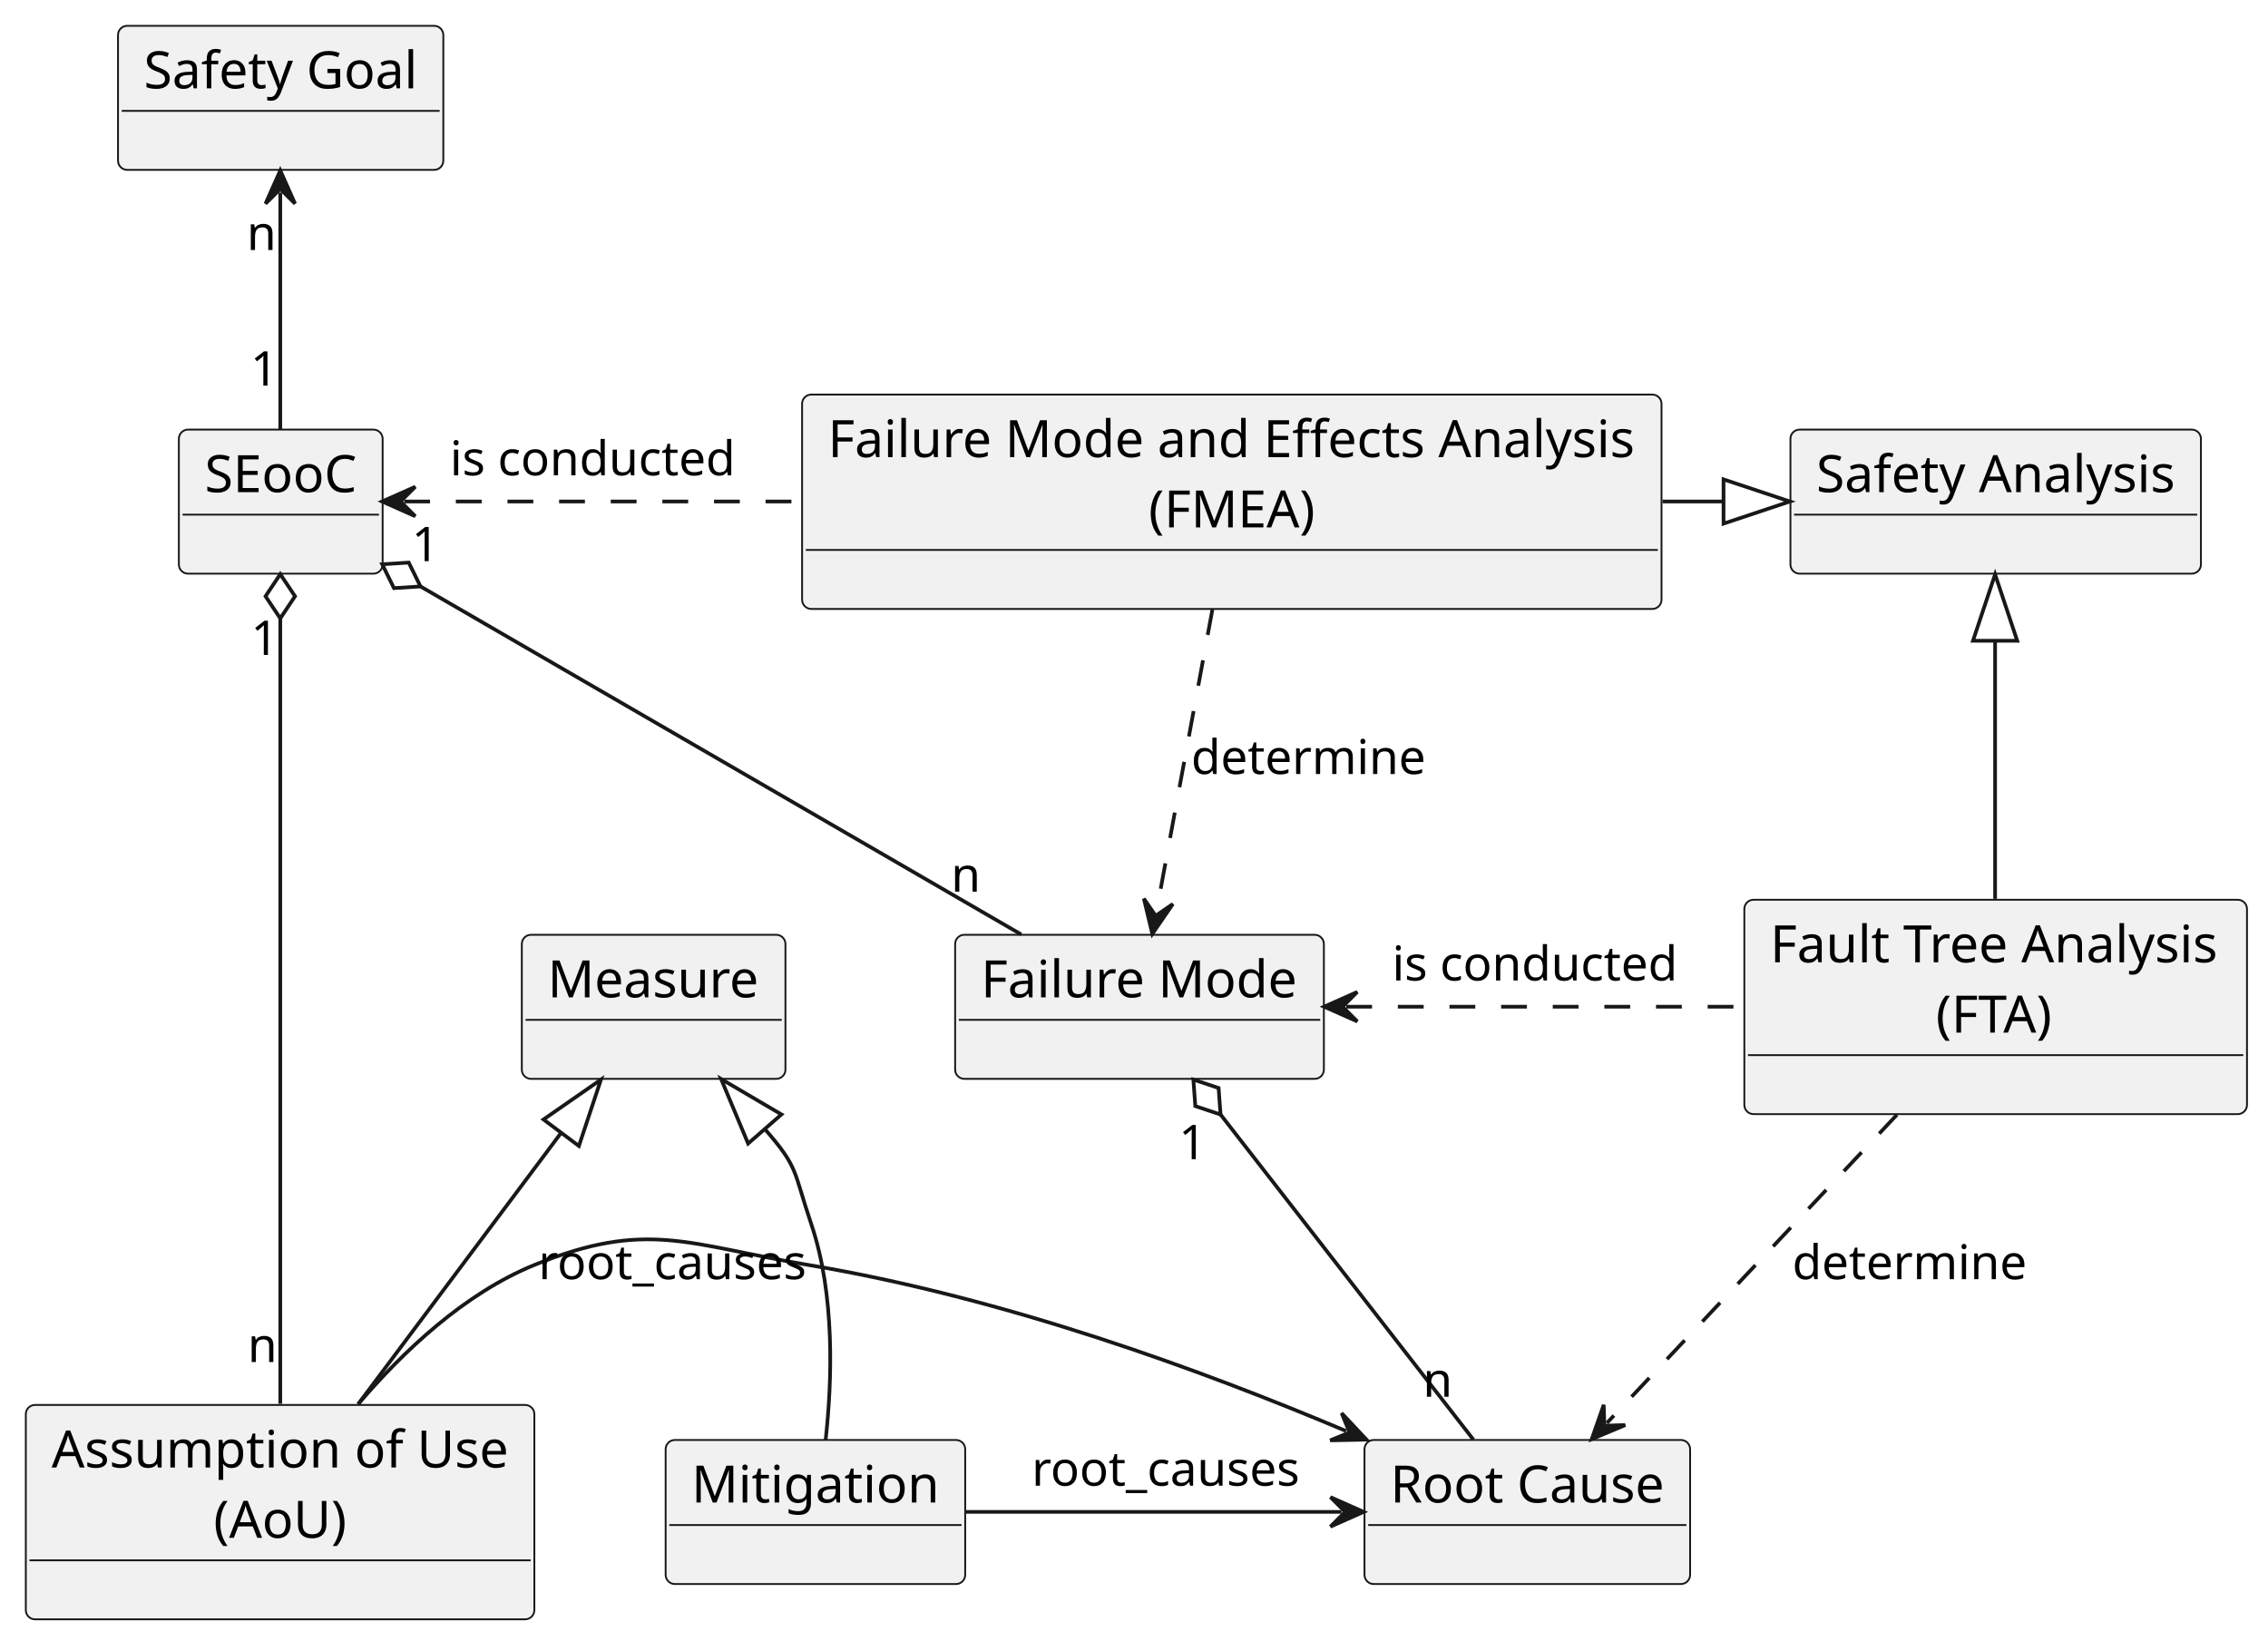
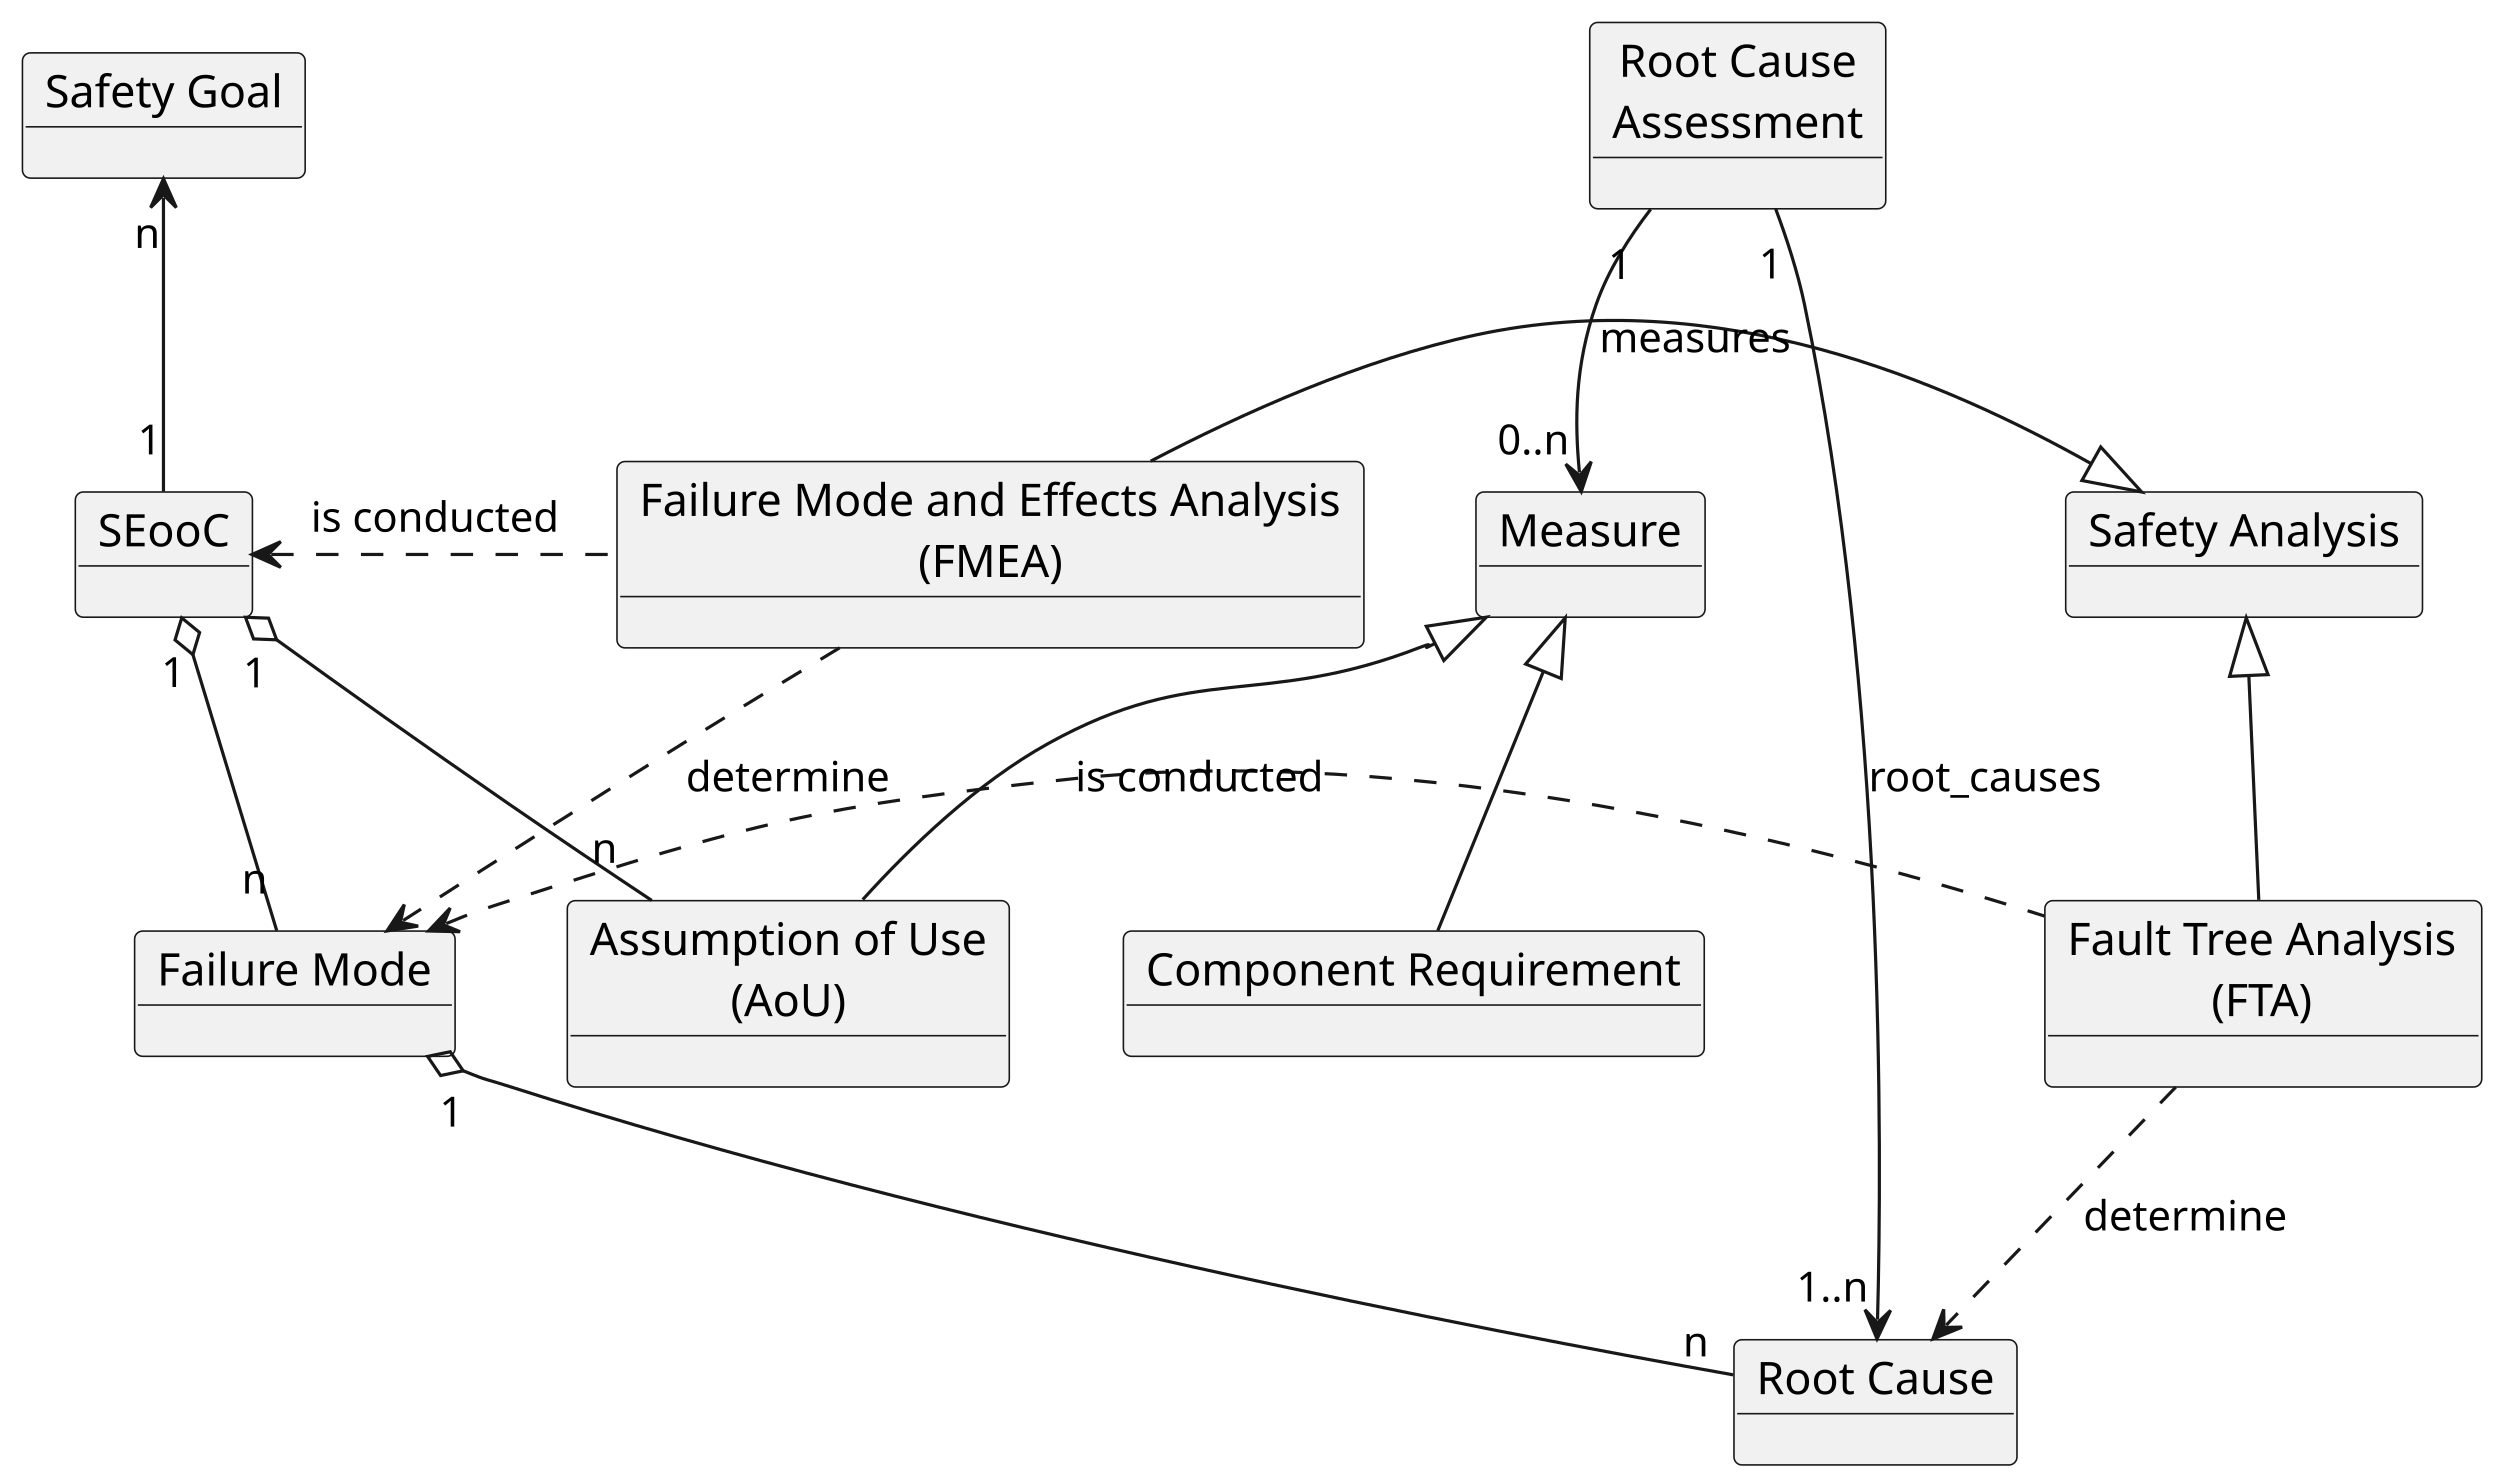
- <svg xmlns="http://www.w3.org/2000/svg" contentStyleType="text/css" data-diagram-type="CLASS" height="445px" preserveAspectRatio="none" style="width:615px;height:445px;background:#FFFFFF;" version="1.1" viewBox="0 0 615 445" width="615px" zoomAndPan="magnify">
+ <svg xmlns="http://www.w3.org/2000/svg" contentStyleType="text/css" data-diagram-type="CLASS" height="463px" preserveAspectRatio="none" style="width:780px;height:463px;background:#FFFFFF;" version="1.1" viewBox="0 0 780 463" width="780px" zoomAndPan="magnify">
  <defs />
  <g>
-     <g class="entity" data-entity="SEooC" data-source-line="15" data-uid="ent0002" id="entity_SEooC">
-       <rect fill="#F1F1F1" height="39.068" rx="2.5" ry="2.5" style="stroke:#181818;stroke-width:0.5;" width="55.258" x="48.5" y="116.5" />
-       <text fill="#000000" font-family="sans-serif" font-size="14" lengthAdjust="spacing" textLength="41.258" x="55.5" y="133.466">SEooC</text>
-       <line style="stroke:#181818;stroke-width:0.5;" x1="49.5" x2="102.758" y1="139.568" y2="139.568" />
+     <g class="entity" data-qualified-name="SEooC" data-source-line="15" id="ent0002">
+       <rect fill="#F1F1F1" height="39.068" rx="2.5" ry="2.5" style="stroke:#181818;stroke-width:0.5;" width="55.258" x="23.5" y="153.5" />
+       <text fill="#000000" font-family="sans-serif" font-size="14" lengthAdjust="spacing" textLength="41.258" x="30.5" y="170.466">SEooC</text>
+       <line style="stroke:#181818;stroke-width:0.5;" x1="24.5" x2="77.758" y1="176.568" y2="176.568" />
    </g>
-     <g class="entity" data-entity="SafetyAnalysis" data-source-line="16" data-uid="ent0003" id="entity_SafetyAnalysis">
-       <rect fill="#F1F1F1" height="39.068" rx="2.5" ry="2.5" style="stroke:#181818;stroke-width:0.5;" width="111.314" x="485.5" y="116.5" />
-       <text fill="#000000" font-family="sans-serif" font-size="14" lengthAdjust="spacing" textLength="97.314" x="492.5" y="133.466">Safety Analysis</text>
-       <line style="stroke:#181818;stroke-width:0.5;" x1="486.5" x2="595.814" y1="139.568" y2="139.568" />
+     <g class="entity" data-qualified-name="SafetyAnalysis" data-source-line="16" id="ent0003">
+       <rect fill="#F1F1F1" height="39.068" rx="2.5" ry="2.5" style="stroke:#181818;stroke-width:0.5;" width="111.314" x="644.5" y="153.5" />
+       <text fill="#000000" font-family="sans-serif" font-size="14" lengthAdjust="spacing" textLength="97.314" x="651.5" y="170.466">Safety Analysis</text>
+       <line style="stroke:#181818;stroke-width:0.5;" x1="645.5" x2="754.814" y1="176.568" y2="176.568" />
    </g>
-     <g class="entity" data-entity="FMEA" data-source-line="17" data-uid="ent0004" id="entity_FMEA">
-       <rect fill="#F1F1F1" height="58.136" rx="2.5" ry="2.5" style="stroke:#181818;stroke-width:0.5;" width="233.043" x="217.5" y="107" />
-       <text fill="#000000" font-family="sans-serif" font-size="14" lengthAdjust="spacing" textLength="219.043" x="224.5" y="123.966">Failure Mode and Effects Analysis</text>
-       <text fill="#000000" font-family="sans-serif" font-size="14" lengthAdjust="spacing" textLength="45.094" x="311.475" y="143.034">(FMEA)</text>
-       <line style="stroke:#181818;stroke-width:0.5;" x1="218.5" x2="449.543" y1="149.136" y2="149.136" />
+     <g class="entity" data-qualified-name="FMEA" data-source-line="17" id="ent0004">
+       <rect fill="#F1F1F1" height="58.136" rx="2.5" ry="2.5" style="stroke:#181818;stroke-width:0.5;" width="233.043" x="192.5" y="144" />
+       <text fill="#000000" font-family="sans-serif" font-size="14" lengthAdjust="spacing" textLength="219.043" x="199.5" y="160.966">Failure Mode and Effects Analysis</text>
+       <text fill="#000000" font-family="sans-serif" font-size="14" lengthAdjust="spacing" textLength="45.094" x="286.475" y="180.034">(FMEA)</text>
+       <line style="stroke:#181818;stroke-width:0.5;" x1="193.5" x2="424.543" y1="186.136" y2="186.136" />
    </g>
-     <g class="entity" data-entity="FTA" data-source-line="18" data-uid="ent0005" id="entity_FTA">
-       <rect fill="#F1F1F1" height="58.136" rx="2.5" ry="2.5" style="stroke:#181818;stroke-width:0.5;" width="136.304" x="473" y="244" />
-       <text fill="#000000" font-family="sans-serif" font-size="14" lengthAdjust="spacing" textLength="122.303" x="480" y="260.966">Fault Tree Analysis</text>
-       <text fill="#000000" font-family="sans-serif" font-size="14" lengthAdjust="spacing" textLength="32.396" x="524.954" y="280.034">(FTA)</text>
-       <line style="stroke:#181818;stroke-width:0.5;" x1="474" x2="608.303" y1="286.136" y2="286.136" />
+     <g class="entity" data-qualified-name="FTA" data-source-line="18" id="ent0005">
+       <rect fill="#F1F1F1" height="58.136" rx="2.5" ry="2.5" style="stroke:#181818;stroke-width:0.5;" width="136.304" x="638" y="281" />
+       <text fill="#000000" font-family="sans-serif" font-size="14" lengthAdjust="spacing" textLength="122.303" x="645" y="297.966">Fault Tree Analysis</text>
+       <text fill="#000000" font-family="sans-serif" font-size="14" lengthAdjust="spacing" textLength="32.396" x="689.954" y="317.034">(FTA)</text>
+       <line style="stroke:#181818;stroke-width:0.5;" x1="639" x2="773.303" y1="323.136" y2="323.136" />
    </g>
-     <g class="entity" data-entity="FailureMode" data-source-line="19" data-uid="ent0006" id="entity_FailureMode">
-       <rect fill="#F1F1F1" height="39.068" rx="2.5" ry="2.5" style="stroke:#181818;stroke-width:0.5;" width="99.988" x="259" y="253.5" />
-       <text fill="#000000" font-family="sans-serif" font-size="14" lengthAdjust="spacing" textLength="85.988" x="266" y="270.466">Failure Mode</text>
-       <line style="stroke:#181818;stroke-width:0.5;" x1="260" x2="357.988" y1="276.568" y2="276.568" />
+     <g class="entity" data-qualified-name="FailureMode" data-source-line="19" id="ent0006">
+       <rect fill="#F1F1F1" height="39.068" rx="2.5" ry="2.5" style="stroke:#181818;stroke-width:0.5;" width="99.988" x="42" y="290.5" />
+       <text fill="#000000" font-family="sans-serif" font-size="14" lengthAdjust="spacing" textLength="85.988" x="49" y="307.466">Failure Mode</text>
+       <line style="stroke:#181818;stroke-width:0.5;" x1="43" x2="140.988" y1="313.568" y2="313.568" />
    </g>
-     <g class="entity" data-entity="RootCause" data-source-line="20" data-uid="ent0007" id="entity_RootCause">
-       <rect fill="#F1F1F1" height="39.068" rx="2.5" ry="2.5" style="stroke:#181818;stroke-width:0.5;" width="88.298" x="370" y="390.5" />
-       <text fill="#000000" font-family="sans-serif" font-size="14" lengthAdjust="spacing" textLength="74.298" x="377" y="407.466">Root Cause</text>
-       <line style="stroke:#181818;stroke-width:0.5;" x1="371" x2="457.298" y1="413.568" y2="413.568" />
+     <g class="entity" data-qualified-name="RootCause" data-source-line="20" id="ent0007">
+       <rect fill="#F1F1F1" height="39.068" rx="2.5" ry="2.5" style="stroke:#181818;stroke-width:0.5;" width="88.298" x="541" y="418" />
+       <text fill="#000000" font-family="sans-serif" font-size="14" lengthAdjust="spacing" textLength="74.298" x="548" y="434.966">Root Cause</text>
+       <line style="stroke:#181818;stroke-width:0.5;" x1="542" x2="628.298" y1="441.068" y2="441.068" />
    </g>
-     <g class="entity" data-entity="SafetyGoal" data-source-line="21" data-uid="ent0008" id="entity_SafetyGoal">
-       <rect fill="#F1F1F1" height="39.068" rx="2.5" ry="2.5" style="stroke:#181818;stroke-width:0.5;" width="88.214" x="32" y="7" />
-       <text fill="#000000" font-family="sans-serif" font-size="14" lengthAdjust="spacing" textLength="74.214" x="39" y="23.966">Safety Goal</text>
-       <line style="stroke:#181818;stroke-width:0.5;" x1="33" x2="119.214" y1="30.068" y2="30.068" />
+     <g class="entity" data-qualified-name="SafetyGoal" data-source-line="21" id="ent0008">
+       <rect fill="#F1F1F1" height="39.068" rx="2.5" ry="2.5" style="stroke:#181818;stroke-width:0.5;" width="88.214" x="7" y="16.5" />
+       <text fill="#000000" font-family="sans-serif" font-size="14" lengthAdjust="spacing" textLength="74.214" x="14" y="33.466">Safety Goal</text>
+       <line style="stroke:#181818;stroke-width:0.5;" x1="8" x2="94.214" y1="39.568" y2="39.568" />
    </g>
-     <g class="entity" data-entity="Measure" data-source-line="22" data-uid="ent0009" id="entity_Measure">
-       <rect fill="#F1F1F1" height="39.068" rx="2.5" ry="2.5" style="stroke:#181818;stroke-width:0.5;" width="71.484" x="141.5" y="253.5" />
-       <text fill="#000000" font-family="sans-serif" font-size="14" lengthAdjust="spacing" textLength="57.484" x="148.5" y="270.466">Measure</text>
-       <line style="stroke:#181818;stroke-width:0.5;" x1="142.5" x2="211.984" y1="276.568" y2="276.568" />
+     <g class="entity" data-qualified-name="Measure" data-source-line="22" id="ent0009">
+       <rect fill="#F1F1F1" height="39.068" rx="2.5" ry="2.5" style="stroke:#181818;stroke-width:0.5;" width="71.484" x="460.5" y="153.5" />
+       <text fill="#000000" font-family="sans-serif" font-size="14" lengthAdjust="spacing" textLength="57.484" x="467.5" y="170.466">Measure</text>
+       <line style="stroke:#181818;stroke-width:0.5;" x1="461.5" x2="530.984" y1="176.568" y2="176.568" />
    </g>
-     <g class="entity" data-entity="Mitigation" data-source-line="23" data-uid="ent0010" id="entity_Mitigation">
-       <rect fill="#F1F1F1" height="39.068" rx="2.5" ry="2.5" style="stroke:#181818;stroke-width:0.5;" width="81.228" x="180.5" y="390.5" />
-       <text fill="#000000" font-family="sans-serif" font-size="14" lengthAdjust="spacing" textLength="67.228" x="187.5" y="407.466">Mitigation</text>
-       <line style="stroke:#181818;stroke-width:0.5;" x1="181.5" x2="260.728" y1="413.568" y2="413.568" />
+     <g class="entity" data-qualified-name="CompReq" data-source-line="23" id="ent0010">
+       <rect fill="#F1F1F1" height="39.068" rx="2.5" ry="2.5" style="stroke:#181818;stroke-width:0.5;" width="181.229" x="350.5" y="290.5" />
+       <text fill="#000000" font-family="sans-serif" font-size="14" lengthAdjust="spacing" textLength="167.229" x="357.5" y="307.466">Component Requirement</text>
+       <line style="stroke:#181818;stroke-width:0.5;" x1="351.5" x2="530.729" y1="313.568" y2="313.568" />
    </g>
-     <g class="entity" data-entity="AoU" data-source-line="24" data-uid="ent0011" id="entity_AoU">
-       <rect fill="#F1F1F1" height="58.136" rx="2.5" ry="2.5" style="stroke:#181818;stroke-width:0.5;" width="137.899" x="7" y="381" />
-       <text fill="#000000" font-family="sans-serif" font-size="14" lengthAdjust="spacing" textLength="123.9" x="14" y="397.966">Assumption of Use</text>
-       <text fill="#000000" font-family="sans-serif" font-size="14" lengthAdjust="spacing" textLength="36.05" x="57.925" y="417.034">(AoU)</text>
-       <line style="stroke:#181818;stroke-width:0.5;" x1="8" x2="143.899" y1="423.136" y2="423.136" />
+     <g class="entity" data-qualified-name="AoU" data-source-line="24" id="ent0011">
+       <rect fill="#F1F1F1" height="58.136" rx="2.5" ry="2.5" style="stroke:#181818;stroke-width:0.5;" width="137.899" x="177" y="281" />
+       <text fill="#000000" font-family="sans-serif" font-size="14" lengthAdjust="spacing" textLength="123.9" x="184" y="297.966">Assumption of Use</text>
+       <text fill="#000000" font-family="sans-serif" font-size="14" lengthAdjust="spacing" textLength="36.05" x="227.925" y="317.034">(AoU)</text>
+       <line style="stroke:#181818;stroke-width:0.5;" x1="178" x2="313.899" y1="323.136" y2="323.136" />
    </g>
-     <g class="link" data-entity-1="FMEA" data-entity-2="SafetyAnalysis" data-source-line="26" data-uid="lnk13" id="link_FMEA_SafetyAnalysis">
-       <path codeLine="26" d="M450.84,136 C462.35,136 455.85,136 467.36,136" fill="none" id="FMEA-to-SafetyAnalysis" style="stroke:#181818;stroke-width:1;" />
-       <polygon fill="none" points="485.36,136,467.36,130,467.36,142,485.36,136" style="stroke:#181818;stroke-width:1;" />
+     <g class="entity" data-qualified-name="Assessment" data-source-line="25" id="ent0012">
+       <rect fill="#F1F1F1" height="58.136" rx="2.5" ry="2.5" style="stroke:#181818;stroke-width:0.5;" width="92.358" x="496" y="7" />
+       <text fill="#000000" font-family="sans-serif" font-size="14" lengthAdjust="spacing" textLength="74.298" x="505.03" y="23.966">Root Cause</text>
+       <text fill="#000000" font-family="sans-serif" font-size="14" lengthAdjust="spacing" textLength="78.358" x="503" y="43.034">Assessment</text>
+       <line style="stroke:#181818;stroke-width:0.5;" x1="497" x2="587.358" y1="49.136" y2="49.136" />
    </g>
-     <g class="link" data-entity-1="SafetyAnalysis" data-entity-2="FTA" data-source-line="27" data-uid="lnk14" id="link_SafetyAnalysis_FTA">
-       <path codeLine="27" d="M541,173.77 C541,196.59 541,217.33 541,243.76" fill="none" id="SafetyAnalysis-backto-FTA" style="stroke:#181818;stroke-width:1;" />
-       <polygon fill="none" points="541,155.77,535,173.77,547,173.77,541,155.77" style="stroke:#181818;stroke-width:1;" />
+     <g class="link" data-entity-1="ent0004" data-entity-2="ent0003" data-link-type="extension" data-source-line="27" id="lnk14">
+       <path codeLine="27" d="M359.02,143.88 C387.69,128.88 424.95,112.16 460.5,104.5 C535.96,88.23 606.929,119.148 652.489,144.688" fill="none" id="FMEA-to-SafetyAnalysis" style="stroke:#181818;stroke-width:1;" />
+       <polygon fill="none" points="668.19,153.49,655.423,139.454,649.555,149.922,668.19,153.49" style="stroke:#181818;stroke-width:1;" />
    </g>
-     <g class="link" data-entity-1="SafetyGoal" data-entity-2="SEooC" data-source-line="29" data-uid="lnk16" id="link_SafetyGoal_SEooC">
-       <path codeLine="29" d="M76,52.23 C76,71.96 76,96.84 76,116.49" fill="none" id="SafetyGoal-backto-SEooC" style="stroke:#181818;stroke-width:1;" />
-       <polygon fill="#181818" points="76,46.23,72,55.23,76,51.23,80,55.23,76,46.23" style="stroke:#181818;stroke-width:1;" />
-       <text fill="#000000" font-family="sans-serif" font-size="13" lengthAdjust="spacing" textLength="8.034" x="66.901" y="67.8">n</text>
-       <text fill="#000000" font-family="sans-serif" font-size="13" lengthAdjust="spacing" textLength="7.436" x="67.913" y="104.561">1</text>
+     <g class="link" data-entity-1="ent0003" data-entity-2="ent0005" data-link-type="extension" data-source-line="28" id="lnk15">
+       <path codeLine="28" d="M701.634,210.752 C702.654,233.572 703.57,254.33 704.74,280.76" fill="none" id="SafetyAnalysis-backto-FTA" style="stroke:#181818;stroke-width:1;" />
+       <polygon fill="none" points="700.83,192.77,695.64,211.02,707.628,210.484,700.83,192.77" style="stroke:#181818;stroke-width:1;" />
    </g>
-     <g class="link" data-entity-1="SEooC" data-entity-2="FMEA" data-source-line="30" data-uid="lnk17" id="link_SEooC_FMEA">
-       <path codeLine="30" d="M109.61,136 C137.1,136 175.2,136 217.48,136" fill="none" id="SEooC-backto-FMEA" style="stroke:#181818;stroke-width:1;stroke-dasharray:7,7;" />
-       <polygon fill="#181818" points="103.61,136,112.61,140,108.61,136,112.61,132,103.61,136" style="stroke:#181818;stroke-width:1;" />
-       <text fill="#000000" font-family="sans-serif" font-size="13" lengthAdjust="spacing" textLength="77.389" x="122" y="128.897">is conducted</text>
+     <g class="link" data-entity-1="ent0008" data-entity-2="ent0002" data-link-type="dependency" data-source-line="30" id="lnk17">
+       <path codeLine="30" d="M51,61.77 C51,87.56 51,127.68 51,153.39" fill="none" id="SafetyGoal-backto-SEooC" style="stroke:#181818;stroke-width:1;" />
+       <polygon fill="#181818" points="51,55.77,47,64.77,51,60.77,55,64.77,51,55.77" style="stroke:#181818;stroke-width:1;" />
+       <text fill="#000000" font-family="sans-serif" font-size="13" lengthAdjust="spacing" textLength="8.034" x="41.901" y="77.35">n</text>
+       <text fill="#000000" font-family="sans-serif" font-size="13" lengthAdjust="spacing" textLength="7.436" x="42.955" y="141.776">1</text>
    </g>
-     <g class="link" data-entity-1="FailureMode" data-entity-2="FTA" data-source-line="31" data-uid="lnk18" id="link_FailureMode_FTA">
-       <path codeLine="31" d="M365.05,273 C398.36,273 436.52,273 472.99,273" fill="none" id="FailureMode-backto-FTA" style="stroke:#181818;stroke-width:1;stroke-dasharray:7,7;" />
-       <polygon fill="#181818" points="359.05,273,368.05,277,364.05,273,368.05,269,359.05,273" style="stroke:#181818;stroke-width:1;" />
-       <text fill="#000000" font-family="sans-serif" font-size="13" lengthAdjust="spacing" textLength="77.389" x="377.5" y="265.897">is conducted</text>
+     <g class="link" data-entity-1="ent0002" data-entity-2="ent0004" data-link-type="dependency" data-source-line="31" id="lnk18">
+       <path codeLine="31" d="M84.61,173 C112.1,173 150.2,173 192.48,173" fill="none" id="SEooC-backto-FMEA" style="stroke:#181818;stroke-width:1;stroke-dasharray:7,7;" />
+       <polygon fill="#181818" points="78.61,173,87.61,177,83.61,173,87.61,169,78.61,173" style="stroke:#181818;stroke-width:1;" />
+       <text fill="#000000" font-family="sans-serif" font-size="13" lengthAdjust="spacing" textLength="77.389" x="97" y="165.897">is conducted</text>
    </g>
-     <g class="link" data-entity-1="FailureMode" data-entity-2="RootCause" data-source-line="32" data-uid="lnk19" id="link_FailureMode_RootCause">
-       <path codeLine="32" d="M330.967,302.242 C351.027,328.032 379.53,364.68 399.52,390.39" fill="none" id="FailureMode-backto-RootCause" style="stroke:#181818;stroke-width:1;" />
-       <polygon fill="none" points="323.6,292.77,324.126,299.962,330.967,302.242,330.441,295.05,323.6,292.77" style="stroke:#181818;stroke-width:1;" />
-       <text fill="#000000" font-family="sans-serif" font-size="13" lengthAdjust="spacing" textLength="7.436" x="319.643" y="314.35">1</text>
-       <text fill="#000000" font-family="sans-serif" font-size="13" lengthAdjust="spacing" textLength="8.034" x="385.82" y="378.776">n</text>
+     <g class="link" data-entity-1="ent0006" data-entity-2="ent0005" data-link-type="dependency" data-source-line="32" id="lnk19">
+       <path codeLine="32" d="M139.226,288.157 C147.506,284.697 150.67,283.68 159,281 C234.98,256.59 255.15,251.49 334.5,243 C441.37,231.56 563.78,262.28 637.95,285.83" fill="none" id="FailureMode-backto-FTA" style="stroke:#181818;stroke-width:1;stroke-dasharray:7,7;" />
+       <polygon fill="#181818" points="133.69,290.47,143.536,290.691,138.303,288.542,140.452,283.309,133.69,290.47" style="stroke:#181818;stroke-width:1;" />
+       <text fill="#000000" font-family="sans-serif" font-size="13" lengthAdjust="spacing" textLength="77.389" x="335.5" y="246.897">is conducted</text>
    </g>
-     <g class="link" data-entity-1="SEooC" data-entity-2="FailureMode" data-source-line="34" data-uid="lnk20" id="link_SEooC_FailureMode">
-       <path codeLine="34" d="M114.024,159.035 C157.424,184.175 230.94,226.77 276.92,253.41" fill="none" id="SEooC-backto-FailureMode" style="stroke:#181818;stroke-width:1;" />
-       <polygon fill="none" points="103.64,153.02,106.827,159.489,114.024,159.035,110.837,152.566,103.64,153.02" style="stroke:#181818;stroke-width:1;" />
-       <text fill="#000000" font-family="sans-serif" font-size="13" lengthAdjust="spacing" textLength="7.436" x="111.642" y="152.182">1</text>
-       <text fill="#000000" font-family="sans-serif" font-size="13" lengthAdjust="spacing" textLength="8.034" x="257.878" y="241.802">n</text>
+     <g class="link" data-entity-1="ent0006" data-entity-2="ent0007" data-link-type="aggregation" data-source-line="33" id="lnk20">
+       <path codeLine="33" d="M144.524,334.1 C152.904,337.49 150.6,336.3 159,339 C295.54,382.8 462.67,415.07 540.79,428.96" fill="none" id="FailureMode-backto-RootCause" style="stroke:#181818;stroke-width:1;" />
+       <polygon fill="none" points="133.4,329.6,137.462,335.558,144.524,334.1,140.462,328.142,133.4,329.6" style="stroke:#181818;stroke-width:1;" />
+       <text fill="#000000" font-family="sans-serif" font-size="13" lengthAdjust="spacing" textLength="7.436" x="137.122" y="351.49">1</text>
+       <text fill="#000000" font-family="sans-serif" font-size="13" lengthAdjust="spacing" textLength="8.034" x="525.086" y="423.192">n</text>
    </g>
-     <g class="link" data-entity-1="SEooC" data-entity-2="AoU" data-source-line="35" data-uid="lnk21" id="link_SEooC_AoU">
-       <path codeLine="35" d="M76,167.7 C76,214.51 76,324.97 76,380.68" fill="none" id="SEooC-backto-AoU" style="stroke:#181818;stroke-width:1;" />
-       <polygon fill="none" points="76,155.7,72,161.7,76,167.7,80,161.7,76,155.7" style="stroke:#181818;stroke-width:1;" />
-       <text fill="#000000" font-family="sans-serif" font-size="13" lengthAdjust="spacing" textLength="7.436" x="68.041" y="177.618">1</text>
-       <text fill="#000000" font-family="sans-serif" font-size="13" lengthAdjust="spacing" textLength="8.034" x="67.14" y="369.366">n</text>
+     <g class="link" data-entity-1="ent0002" data-entity-2="ent0006" data-link-type="aggregation" data-source-line="35" id="lnk21">
+       <path codeLine="35" d="M60.186,204.252 C68.016,230.042 78.54,264.68 86.35,290.39" fill="none" id="SEooC-backto-FailureMode" style="stroke:#181818;stroke-width:1;" />
+       <polygon fill="none" points="56.7,192.77,54.616,199.673,60.186,204.252,62.271,197.349,56.7,192.77" style="stroke:#181818;stroke-width:1;" />
+       <text fill="#000000" font-family="sans-serif" font-size="13" lengthAdjust="spacing" textLength="7.436" x="50.315" y="214.35">1</text>
+       <text fill="#000000" font-family="sans-serif" font-size="13" lengthAdjust="spacing" textLength="8.034" x="75.402" y="278.776">n</text>
    </g>
-     <g class="link" data-entity-1="FMEA" data-entity-2="FailureMode" data-source-line="36" data-uid="lnk22" id="link_FMEA_FailureMode">
-       <path codeLine="36" d="M328.76,165.3 C323.86,191.74 317.782,224.57 313.562,247.37" fill="none" id="FMEA-to-FailureMode" style="stroke:#181818;stroke-width:1;stroke-dasharray:7,7;" />
-       <polygon fill="#181818" points="312.47,253.27,318.041,245.148,313.38,248.353,310.175,243.692,312.47,253.27" style="stroke:#181818;stroke-width:1;" />
-       <text fill="#000000" font-family="sans-serif" font-size="13" lengthAdjust="spacing" textLength="63.596" x="323" y="209.897">determine</text>
+     <g class="link" data-entity-1="ent0002" data-entity-2="ent0011" data-link-type="aggregation" data-source-line="36" id="lnk22">
+       <path codeLine="36" d="M86.316,199.619 C108.096,215.359 130.56,231.39 159,251 C173.35,260.89 189.17,271.52 203.34,280.94" fill="none" id="SEooC-backto-AoU" style="stroke:#181818;stroke-width:1;" />
+       <polygon fill="none" points="76.59,192.59,79.11,199.346,86.316,199.619,83.796,192.862,76.59,192.59" style="stroke:#181818;stroke-width:1;" />
+       <text fill="#000000" font-family="sans-serif" font-size="13" lengthAdjust="spacing" textLength="7.436" x="75.828" y="214.477">1</text>
+       <text fill="#000000" font-family="sans-serif" font-size="13" lengthAdjust="spacing" textLength="8.034" x="184.565" y="269.217">n</text>
    </g>
-     <g class="link" data-entity-1="FTA" data-entity-2="RootCause" data-source-line="37" data-uid="lnk23" id="link_FTA_RootCause">
-       <path codeLine="37" d="M514.38,302.3 C489.5,328.74 457.181,363.1 435.731,385.9" fill="none" id="FTA-to-RootCause" style="stroke:#181818;stroke-width:1;stroke-dasharray:7,7;" />
-       <polygon fill="#181818" points="431.62,390.27,440.7,386.456,435.046,386.628,434.874,380.974,431.62,390.27" style="stroke:#181818;stroke-width:1;" />
-       <text fill="#000000" font-family="sans-serif" font-size="13" lengthAdjust="spacing" textLength="63.596" x="486" y="346.897">determine</text>
+     <g class="link" data-entity-1="ent0004" data-entity-2="ent0006" data-link-type="dependency" data-source-line="37" id="lnk23">
+       <path codeLine="37" d="M261.99,202.1 C246.36,211.53 228.89,222.15 213,232 C181.26,251.68 150.217,271.496 125.777,287.206" fill="none" id="FMEA-to-FailureMode" style="stroke:#181818;stroke-width:1;stroke-dasharray:7,7;" />
+       <polygon fill="#181818" points="120.73,290.45,130.464,288.948,124.936,287.746,126.138,282.219,120.73,290.45" style="stroke:#181818;stroke-width:1;" />
+       <text fill="#000000" font-family="sans-serif" font-size="13" lengthAdjust="spacing" textLength="63.596" x="214" y="246.897">determine</text>
    </g>
-     <g class="link" data-entity-1="Measure" data-entity-2="Mitigation" data-source-line="39" data-uid="lnk24" id="link_Measure_Mitigation">
-       <path codeLine="39" d="M207.381,306.167 C216.631,316.757 215.03,317.27 220,332 C226.46,351.13 225.64,374.48 223.89,390.42" fill="none" id="Measure-backto-Mitigation" style="stroke:#181818;stroke-width:1;" />
-       <polygon fill="none" points="195.54,292.61,202.862,310.114,211.9,302.22,195.54,292.61" style="stroke:#181818;stroke-width:1;" />
+     <g class="link" data-entity-1="ent0005" data-entity-2="ent0007" data-link-type="dependency" data-source-line="38" id="lnk24">
+       <path codeLine="38" d="M678.85,339.16 C655.71,363.16 627.285,392.641 607.225,413.441" fill="none" id="FTA-to-RootCause" style="stroke:#181818;stroke-width:1;stroke-dasharray:7,7;" />
+       <polygon fill="#181818" points="603.06,417.76,612.187,414.059,606.531,414.161,606.428,408.505,603.06,417.76" style="stroke:#181818;stroke-width:1;" />
+       <text fill="#000000" font-family="sans-serif" font-size="13" lengthAdjust="spacing" textLength="63.596" x="650" y="383.897">determine</text>
    </g>
-     <g class="link" data-entity-1="Measure" data-entity-2="AoU" data-source-line="40" data-uid="lnk25" id="link_Measure_AoU">
-       <path codeLine="40" d="M152.174,307.181 C135.094,330.001 116.9,354.33 97.13,380.76" fill="none" id="Measure-backto-AoU" style="stroke:#181818;stroke-width:1;" />
-       <polygon fill="none" points="162.96,292.77,147.371,303.585,156.978,310.776,162.96,292.77" style="stroke:#181818;stroke-width:1;" />
+     <g class="link" data-entity-1="ent0009" data-entity-2="ent0010" data-link-type="extension" data-source-line="40" id="lnk25">
+       <path codeLine="40" d="M481.557,209.439 C471.047,235.229 459.06,264.68 448.58,290.39" fill="none" id="Measure-backto-CompReq" style="stroke:#181818;stroke-width:1;" />
+       <polygon fill="none" points="488.35,192.77,476.001,207.175,487.113,211.703,488.35,192.77" style="stroke:#181818;stroke-width:1;" />
    </g>
-     <g class="link" data-entity-1="Mitigation" data-entity-2="RootCause" data-source-line="41" data-uid="lnk27" id="link_Mitigation_RootCause">
-       <path codeLine="41" d="M261.93,410 C293.58,410 331.32,410 363.77,410" fill="none" id="Mitigation-to-RootCause" style="stroke:#181818;stroke-width:1;" />
-       <polygon fill="#181818" points="369.77,410,360.77,406,364.77,410,360.77,414,369.77,410" style="stroke:#181818;stroke-width:1;" />
-       <text fill="#000000" font-family="sans-serif" font-size="13" lengthAdjust="spacing" textLength="72.917" x="279.75" y="402.897">root_causes</text>
+     <g class="link" data-entity-1="ent0009" data-entity-2="ent0011" data-link-type="extension" data-source-line="41" id="lnk26">
+       <path codeLine="41" d="M447.732,200.742 C441.002,204.182 449.89,199.33 443,202 C393.34,221.23 373.56,206.16 327,232 C304.77,244.33 284.09,264.21 269.18,280.67" fill="none" id="Measure-backto-AoU" style="stroke:#181818;stroke-width:1;" />
+       <polygon fill="none" points="463.76,192.55,445.002,195.4,450.463,206.085,463.76,192.55" style="stroke:#181818;stroke-width:1;" />
    </g>
-     <g class="link" data-entity-1="AoU" data-entity-2="RootCause" data-source-line="42" data-uid="lnk29" id="link_AoU_RootCause">
-       <path codeLine="42" d="M97.11,380.79 C109.3,366.49 125.97,350.72 145,343 C175.48,330.64 186.56,337.58 219,343 C272.84,351.99 326.211,371.719 365.021,388.079" fill="none" id="AoU-to-RootCause" style="stroke:#181818;stroke-width:1;" />
-       <polygon fill="#181818" points="370.55,390.41,363.81,383.228,365.943,388.468,360.703,390.6,370.55,390.41" style="stroke:#181818;stroke-width:1;" />
-       <text fill="#000000" font-family="sans-serif" font-size="13" lengthAdjust="spacing" textLength="72.917" x="146" y="346.897">root_causes</text>
+     <g class="link" data-entity-1="ent0012" data-entity-2="ent0007" data-link-type="dependency" data-source-line="42" id="lnk27">
+       <path codeLine="42" d="M554,65.15 C557.49,74.49 560.92,85.04 563,95 C588.26,215.97 587.158,359.812 585.788,411.742" fill="none" id="Assessment-to-RootCause" style="stroke:#181818;stroke-width:1;" />
+       <polygon fill="#181818" points="585.63,417.74,589.866,408.849,585.762,412.742,581.869,408.638,585.63,417.74" style="stroke:#181818;stroke-width:1;" />
+       <text fill="#000000" font-family="sans-serif" font-size="13" lengthAdjust="spacing" textLength="72.917" x="583" y="246.897">root_causes</text>
+       <text fill="#000000" font-family="sans-serif" font-size="13" lengthAdjust="spacing" textLength="7.436" x="548.761" y="86.871">1</text>
+       <text fill="#000000" font-family="sans-serif" font-size="13" lengthAdjust="spacing" textLength="22.438" x="560.476" y="406.08">1..n</text>
+     </g>
+     <g class="link" data-entity-1="ent0012" data-entity-2="ent0009" data-link-type="dependency" data-source-line="43" id="lnk28">
+       <path codeLine="43" d="M515.01,65.29 C508.18,74.14 501.72,84.39 498,95 C491.31,114.05 491.244,131.448 492.784,147.408" fill="none" id="Assessment-to-Measure" style="stroke:#181818;stroke-width:1;" />
+       <polygon fill="#181818" points="493.36,153.38,496.477,144.037,492.88,148.403,488.514,144.806,493.36,153.38" style="stroke:#181818;stroke-width:1;" />
+       <text fill="#000000" font-family="sans-serif" font-size="13" lengthAdjust="spacing" textLength="59.969" x="499" y="109.897">measures</text>
+       <text fill="#000000" font-family="sans-serif" font-size="13" lengthAdjust="spacing" textLength="7.436" x="501.729" y="87.04">1</text>
+       <text fill="#000000" font-family="sans-serif" font-size="13" lengthAdjust="spacing" textLength="22.438" x="467.176" y="141.763">0..n</text>
    </g>
  </g>
</svg>
